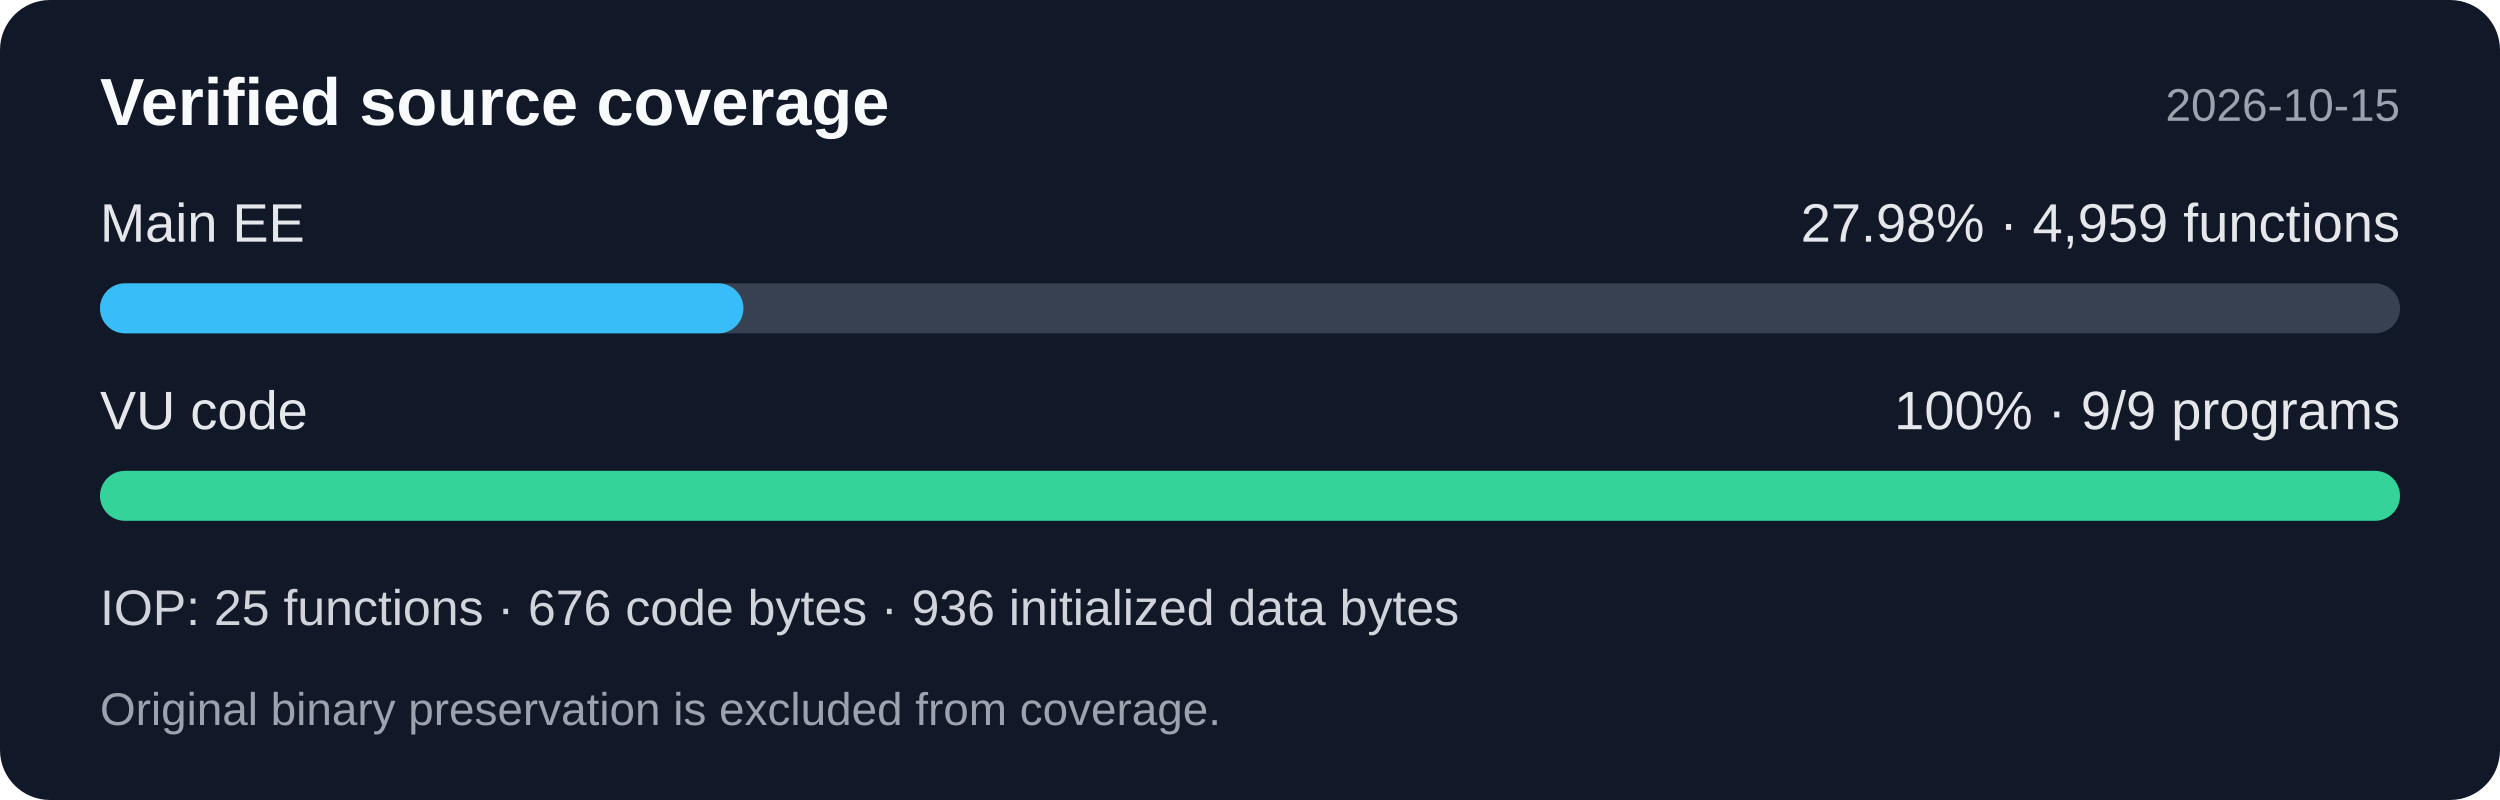
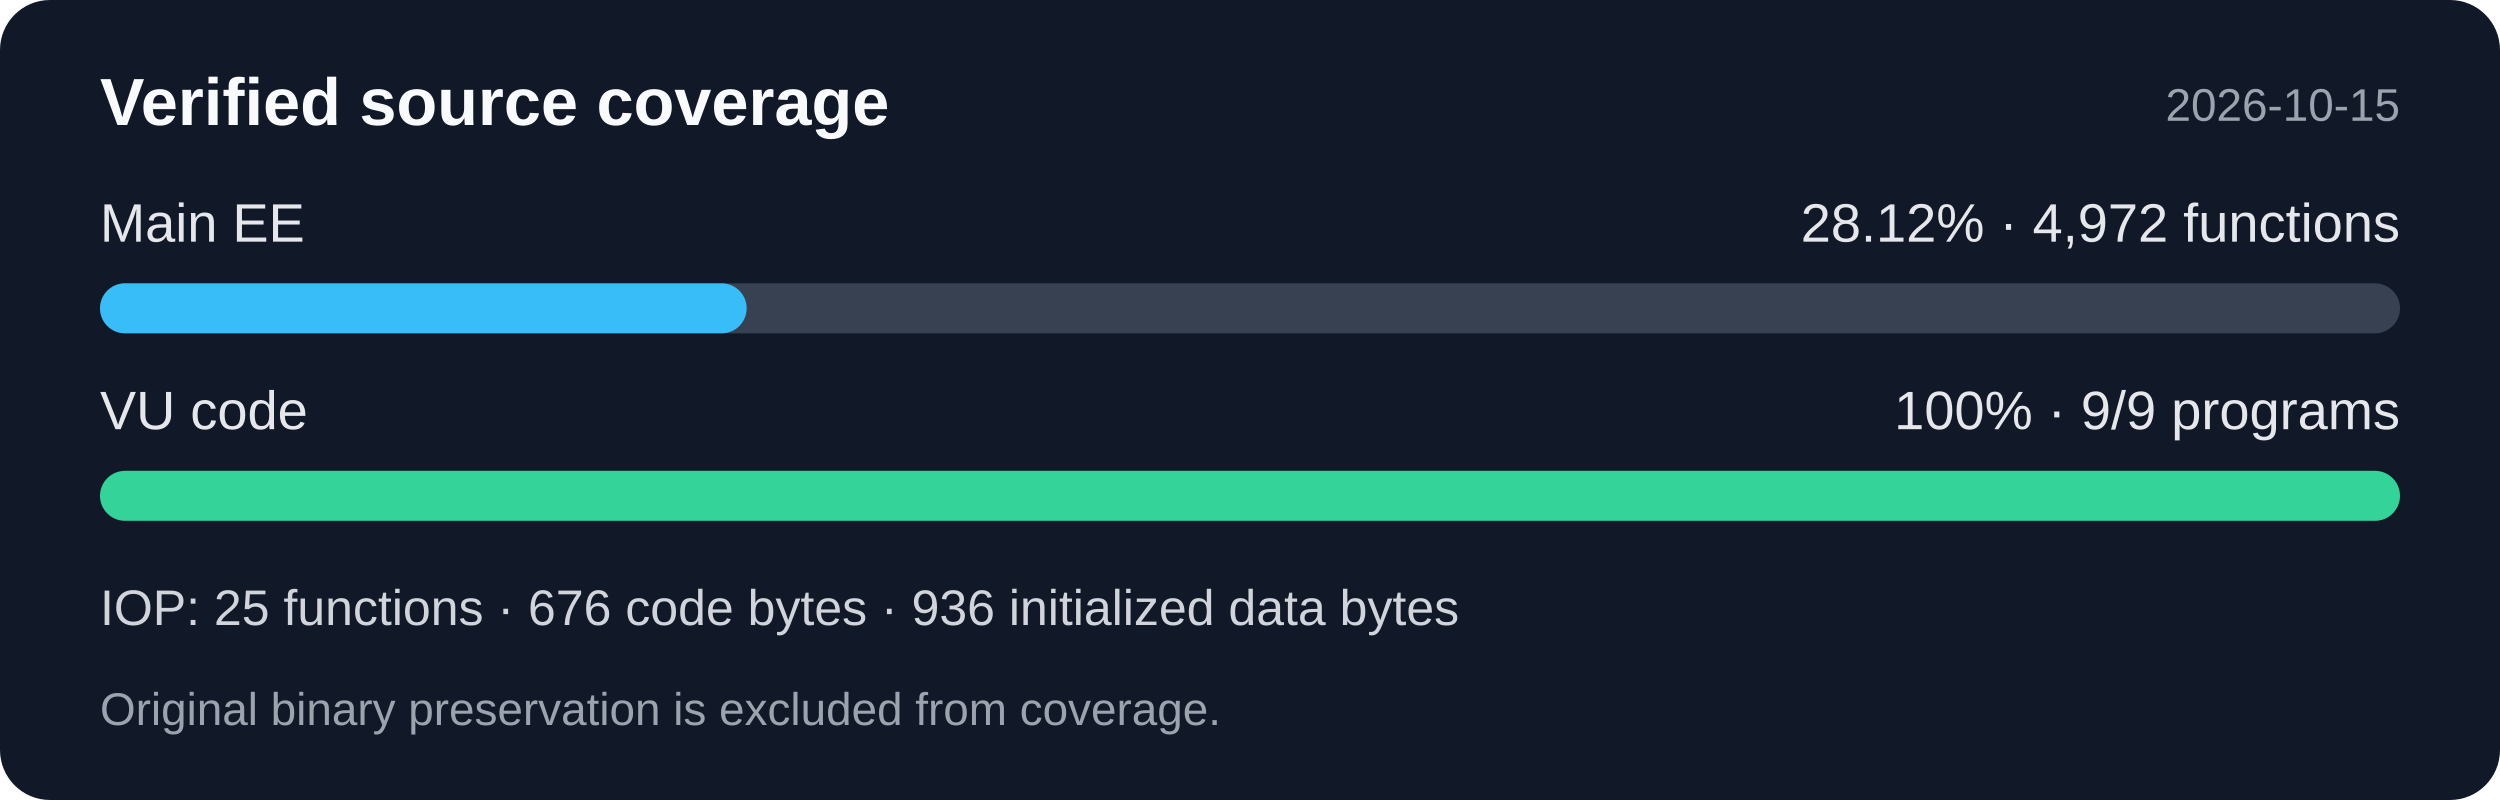
<svg xmlns="http://www.w3.org/2000/svg" width="600" height="192" viewBox="0 0 600 192" role="img" aria-labelledby="title desc">
  <rect width="600" height="192" rx="12" fill="#111827" />
  <g font-family="Segoe UI,Arial,sans-serif">
    <text x="24" y="30" fill="#f9fafb" font-size="16" font-weight="600">Verified source coverage</text>
    <text x="576" y="29" fill="#9ca3af" font-size="11" text-anchor="end">2026-10-15</text>
    <text x="24" y="58" fill="#e5e7eb" font-size="13">Main EE</text>
-     <text x="576" y="58" fill="#e5e7eb" font-size="13" text-anchor="end">27.98% · 4,959 functions</text>
+     <text x="576" y="58" fill="#e5e7eb" font-size="13" text-anchor="end">28.12% · 4,972 functions</text>
    <rect x="24" y="68" width="552" height="12" rx="6" fill="#374151" />
-     <rect x="24" y="68" width="154.428" height="12" rx="6" fill="#38bdf8" />
+     <rect x="24" y="68" width="155.199" height="12" rx="6" fill="#38bdf8" />
    <text x="24" y="103" fill="#e5e7eb" font-size="13">VU code</text>
    <text x="576" y="103" fill="#e5e7eb" font-size="13" text-anchor="end">100% · 9/9 programs</text>
    <rect x="24" y="113" width="552" height="12" rx="6" fill="#34d399" />
    <text x="24" y="150" fill="#d1d5db" font-size="12">IOP: 25 functions · 676 code bytes · 936 initialized data bytes</text>
    <text x="24" y="174" fill="#9ca3af" font-size="11">Original binary preservation is excluded from coverage.</text>
  </g>
</svg>
